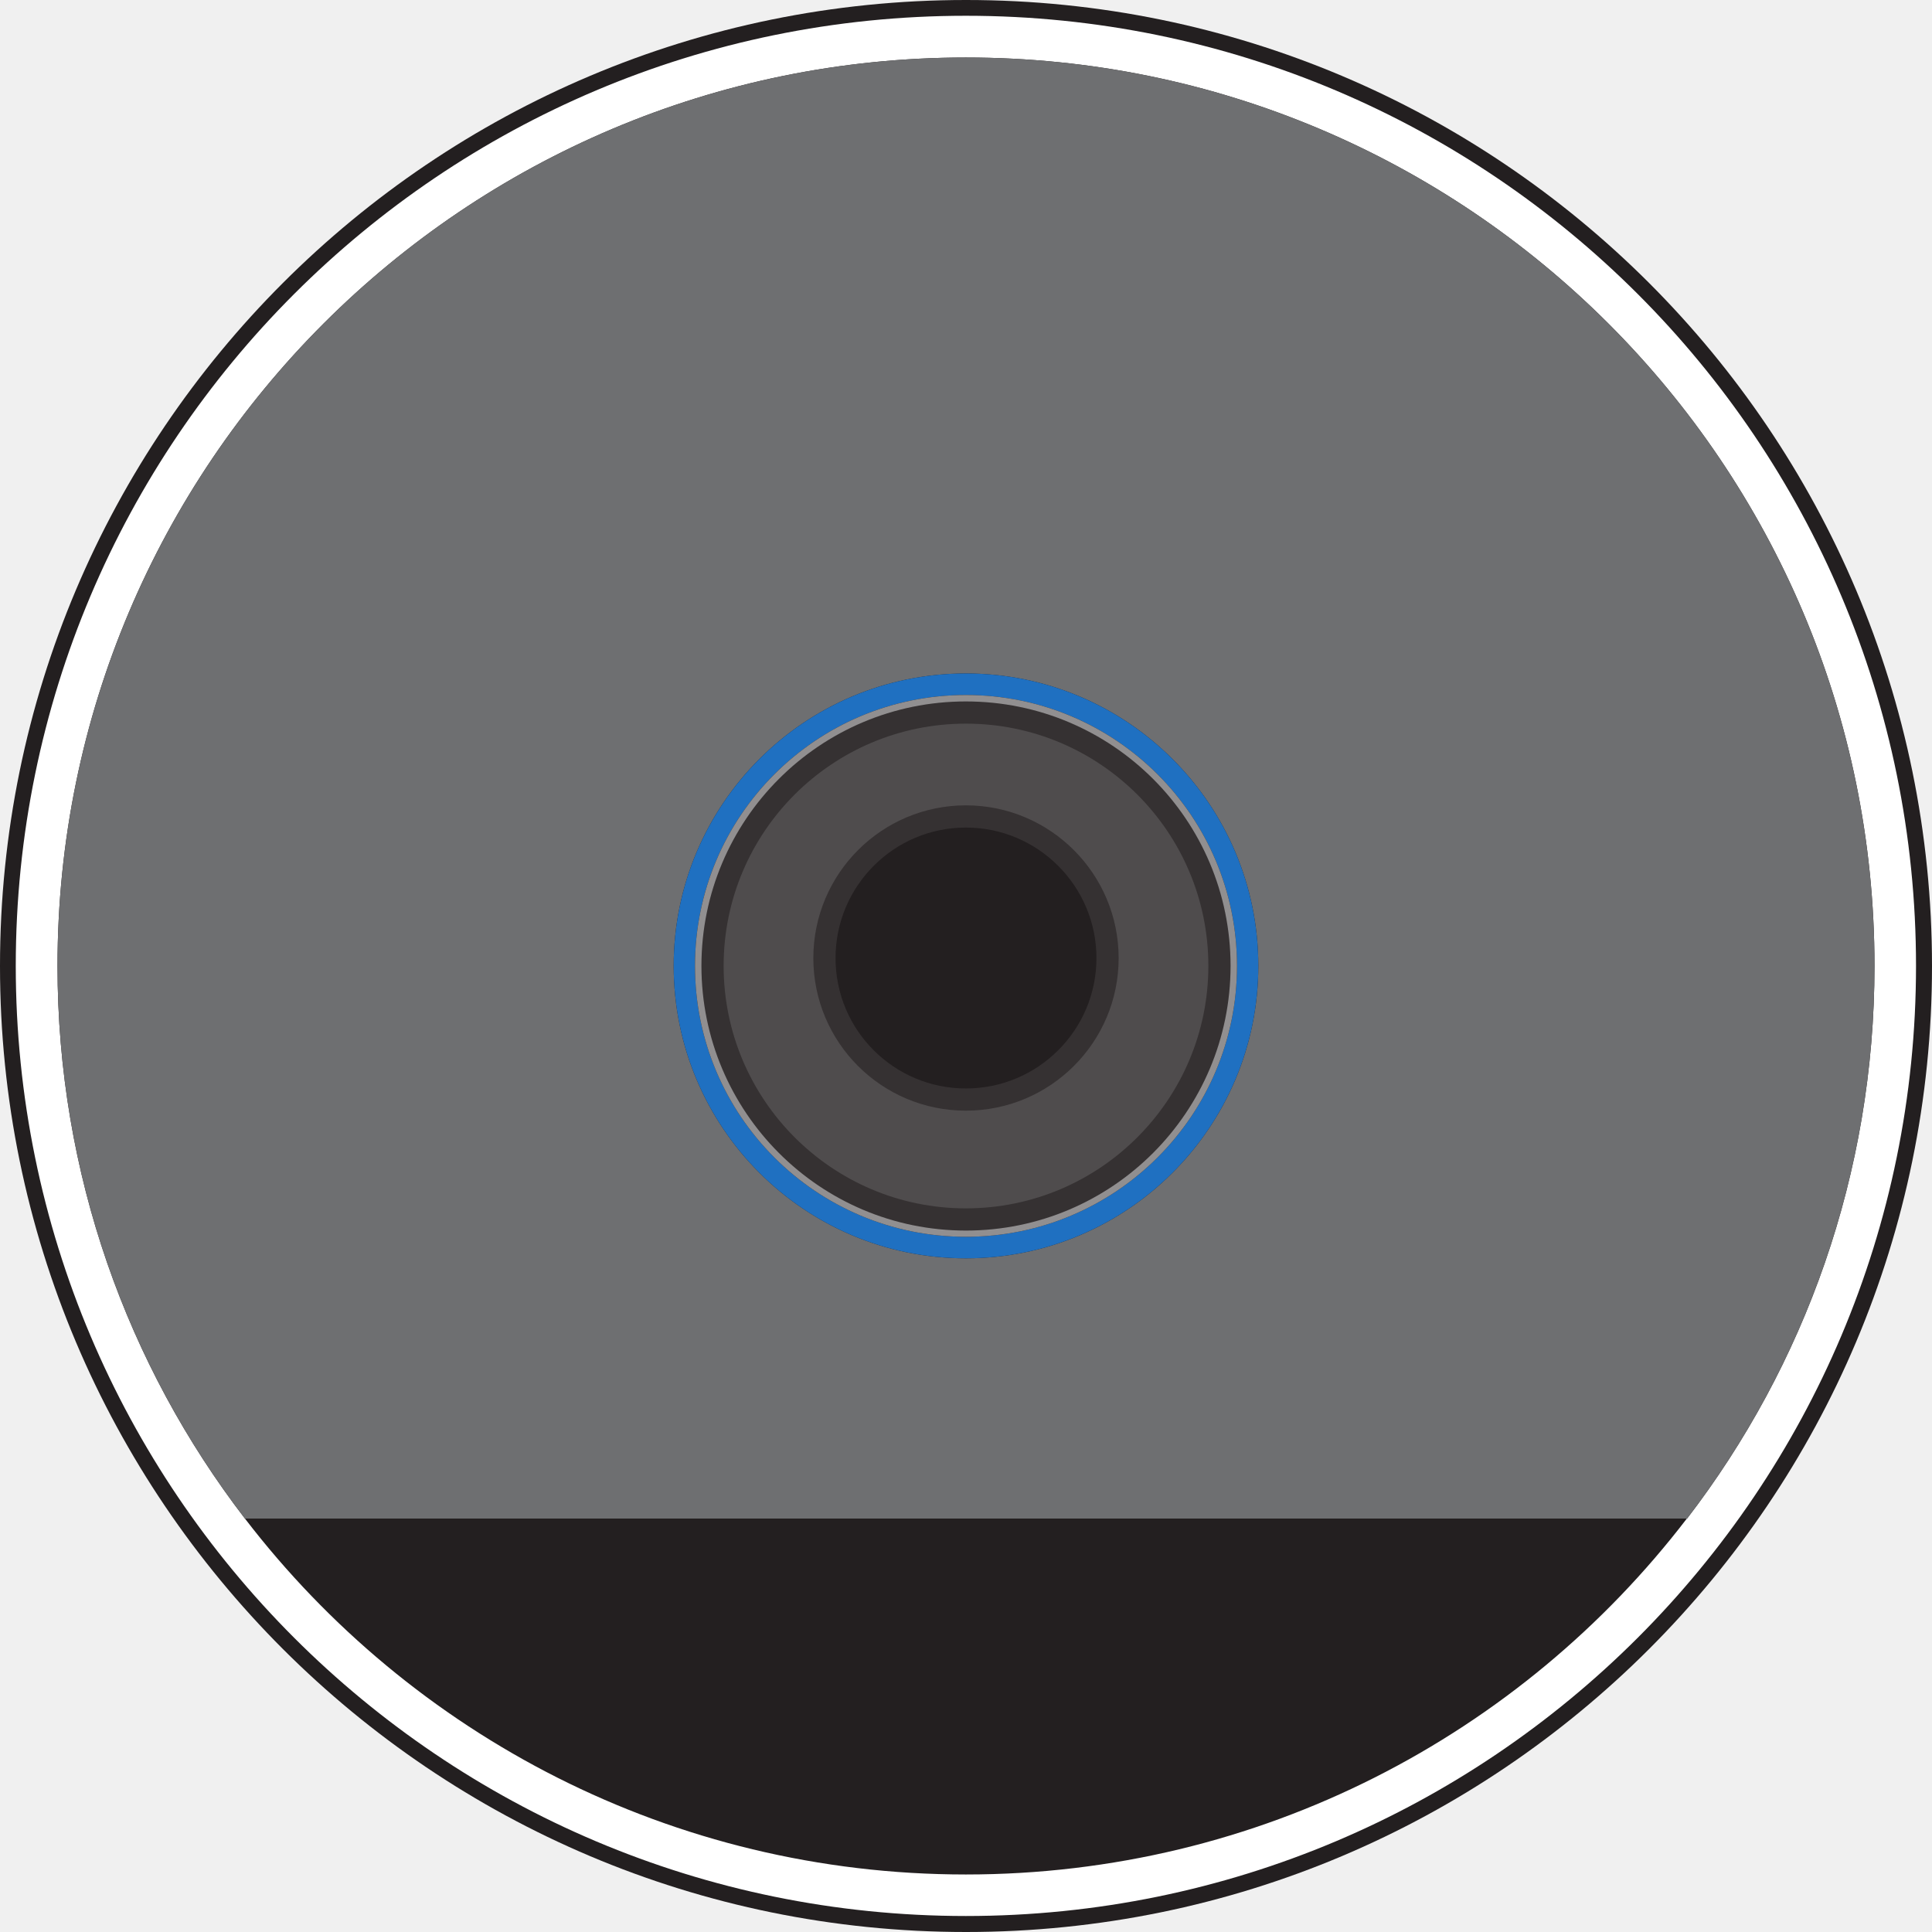
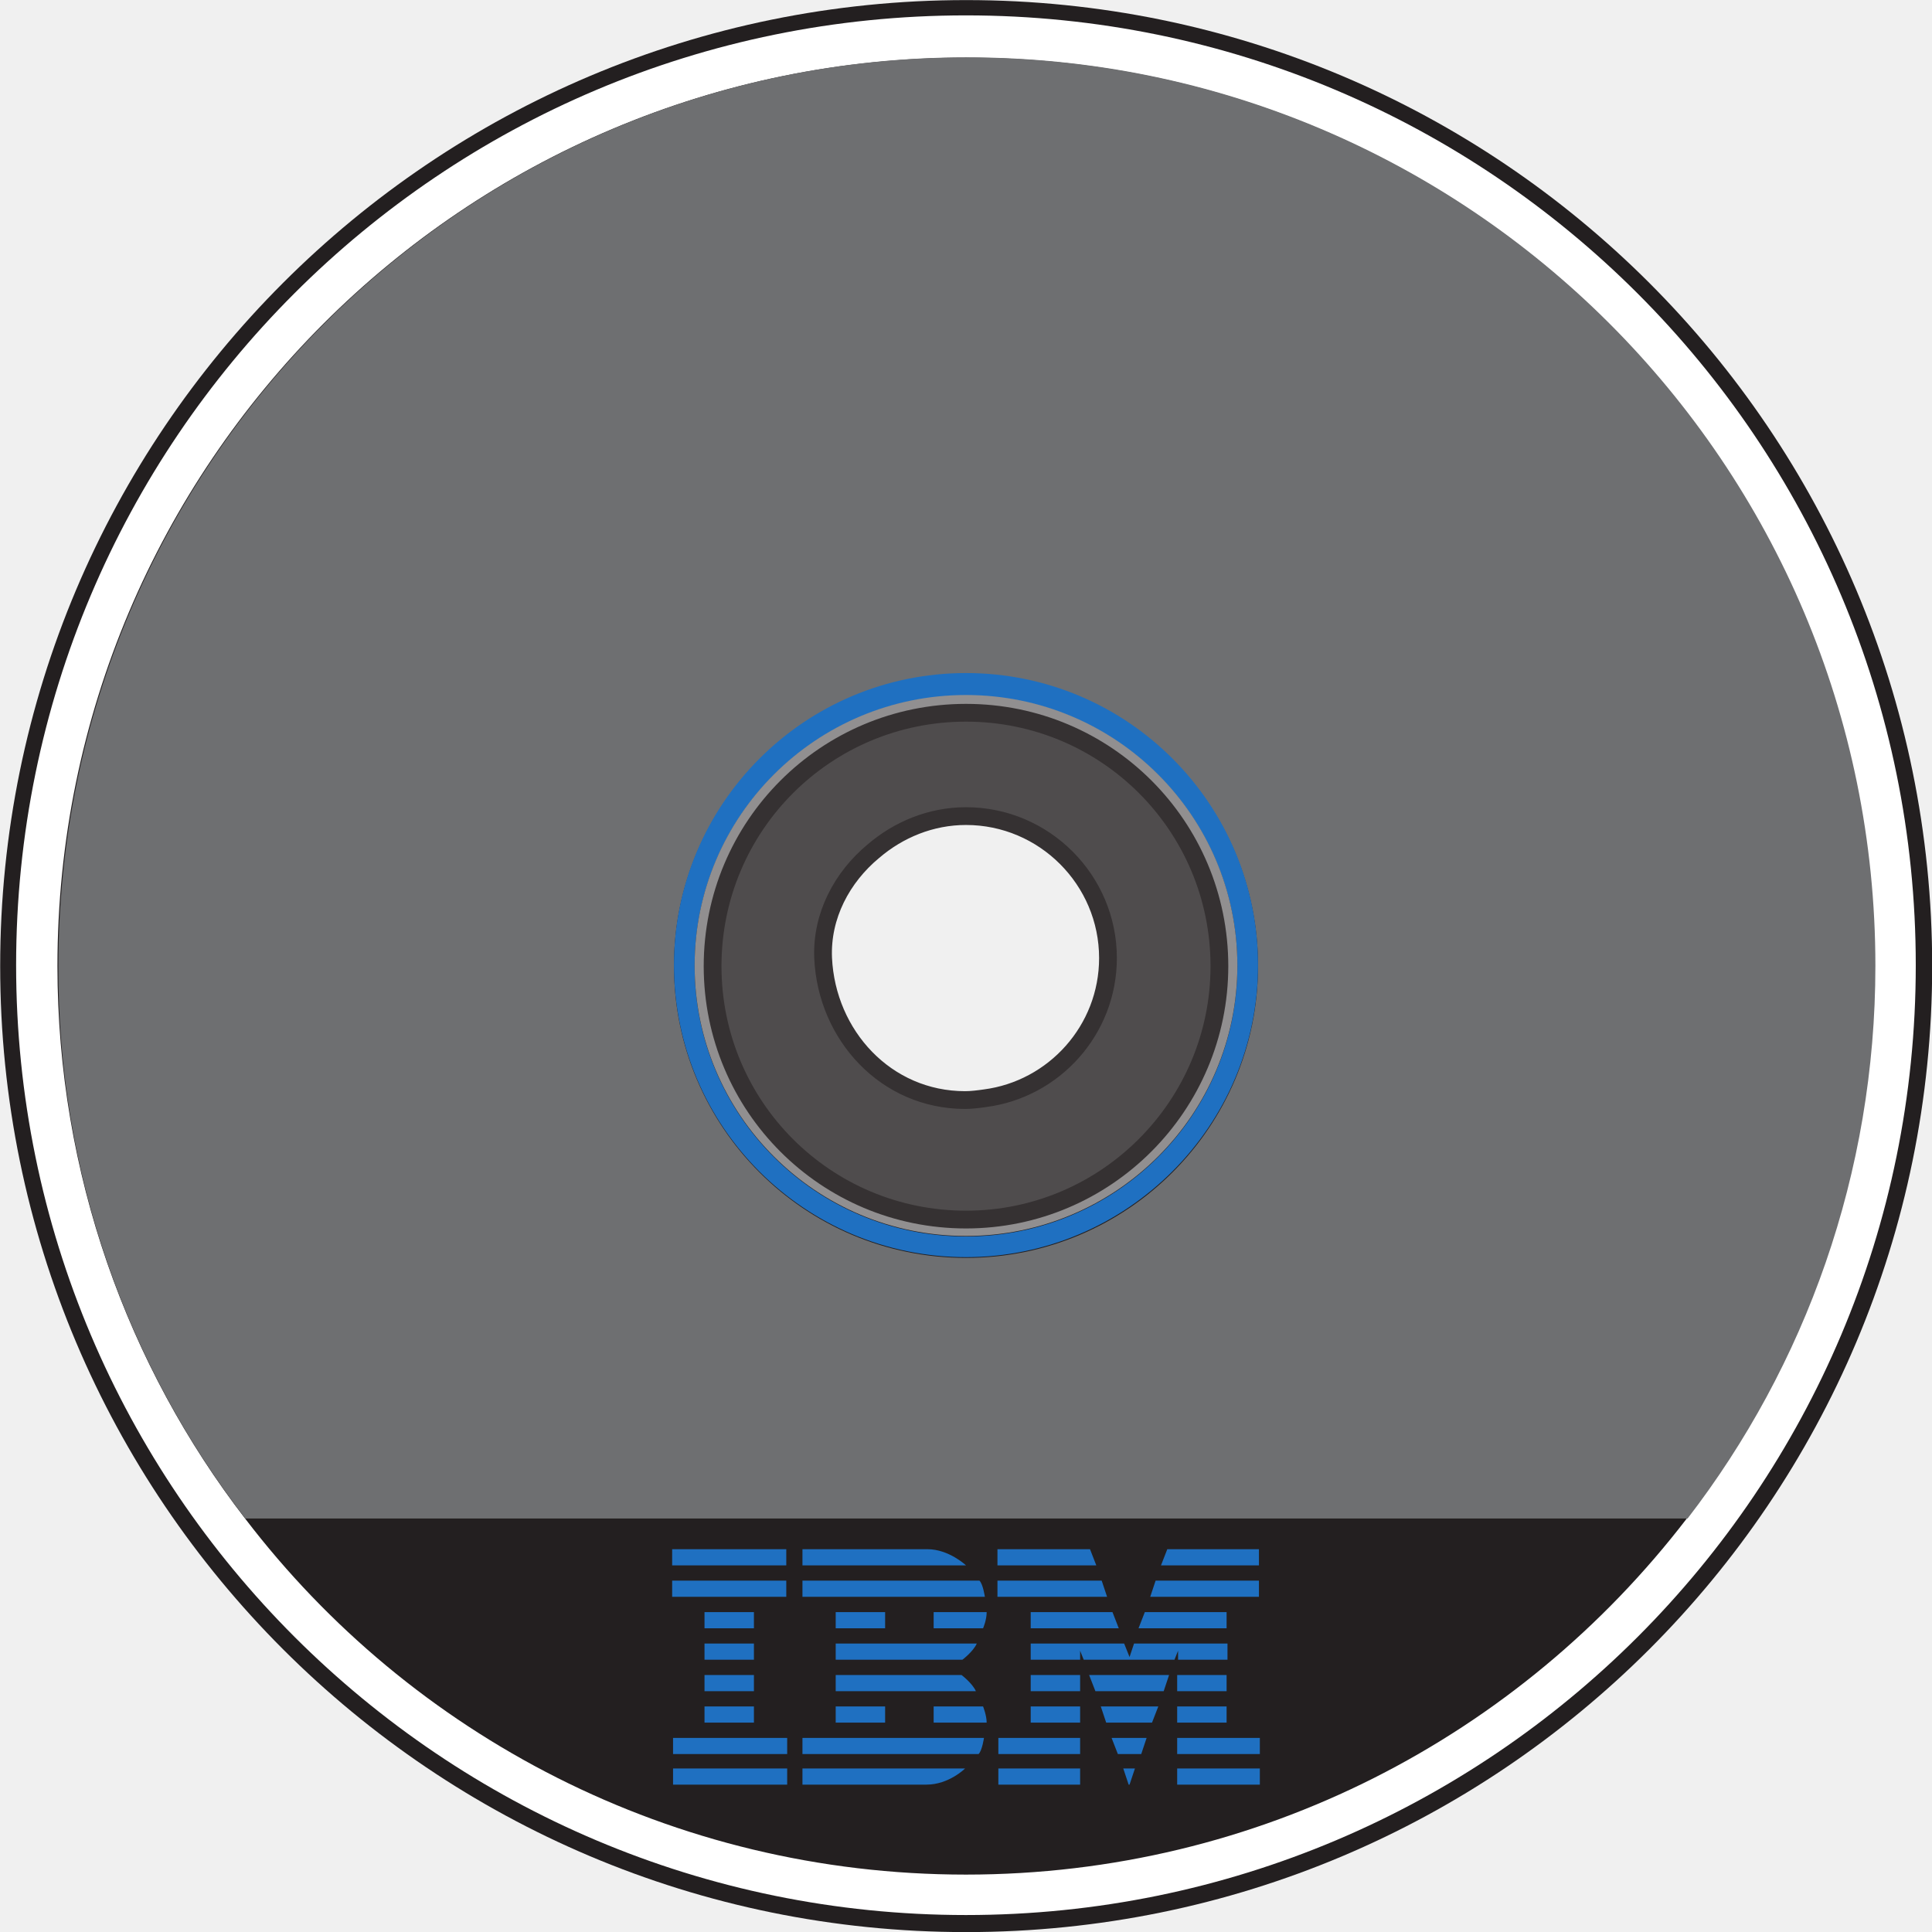
- <svg xmlns="http://www.w3.org/2000/svg" viewBox="0 0 215.025 215.025" height="215.025" width="215.025" xml:space="preserve" version="1.1" id="svg2">
-   <defs id="defs6">
-     <clipPath id="clipPath16" clipPathUnits="userSpaceOnUse">
-       <path id="path18" d="m 0,172.02 172.02,0 L 172.02,0 0,0 0,172.02 Z" />
-     </clipPath>
-     <pattern y="0" x="0" height="6" width="6" patternUnits="userSpaceOnUse" id="EMFhbasepattern" />
-   </defs>
-   <g transform="matrix(1.25,0,0,-1.25,0,215.025)" id="g10">
-     <g id="g12">
-       <g clip-path="url(#clipPath16)" id="g14">
-         <g transform="translate(172.0199,86.0099)" id="g20">
-           <path id="path22" style="fill:#231f20;fill-opacity:1;fill-rule:nonzero;stroke:none" d="m 0,0 c 0,47.502 -38.508,86.01 -86.01,86.01 -47.502,0 -86.01,-38.508 -86.01,-86.01 0,-47.502 38.508,-86.01 86.01,-86.01 C -38.508,-86.01 0,-47.502 0,0" />
-         </g>
-         <g transform="translate(150.1937,36.812)" id="g24">
-           <path id="path26" style="fill:#ffffff;fill-opacity:1;fill-rule:nonzero;stroke:none" d="m 0,0 c -14.768,-19.276 -38.038,-31.691 -64.194,-31.691 -26.156,0 -49.405,12.415 -64.193,31.691 -10.459,13.622 -16.686,30.683 -16.686,49.208 0,44.68 36.219,80.879 80.879,80.879 44.681,0 80.9,-36.199 80.9,-80.879 C 16.706,30.683 10.478,13.622 0.02,0 L 0,0 Z m -64.194,133.804 c -46.716,0 -84.596,-37.879 -84.596,-84.596 0,-46.717 37.88,-84.596 84.596,-84.596 46.737,0 84.597,37.879 84.597,84.596 0,46.717 -37.86,84.596 -84.597,84.596" />
-         </g>
-         <g transform="translate(98.6134,45.4515)" id="g28" />
-         <g transform="translate(86.0001,59.9826)" id="g32">
-           <path id="path34" style="fill:#6e6f71;fill-opacity:1;fill-rule:nonzero;stroke:none" d="m 0,0 c -14.373,0 -26.017,11.664 -26.017,26.037 0,14.373 11.644,26.037 26.017,26.037 14.373,0 26.037,-11.664 26.037,-26.037 C 26.037,11.664 14.373,0 0,0 m 18.307,-23.171 45.906,0 c 10.459,13.622 16.686,30.684 16.686,49.208 0,44.681 -36.218,80.88 -80.899,80.88 -44.661,0 -80.88,-36.199 -80.88,-80.88 0,-18.524 6.228,-35.586 16.686,-49.208 l 43.337,0" />
-         </g>
-         <g transform="translate(86.0001,61.9003)" id="g36">
-           <path id="path38" style="fill:#1f70c1;fill-opacity:1;fill-rule:nonzero;stroke:none" d="m 0,0 c -13.325,0 -24.12,10.795 -24.12,24.12 0,13.325 10.795,24.119 24.12,24.119 13.325,0 24.139,-10.794 24.139,-24.119 C 24.139,10.795 13.325,0 0,0 m 0,50.157 c -14.373,0 -26.017,-11.665 -26.017,-26.037 0,-14.373 11.644,-26.038 26.017,-26.038 14.373,0 26.037,11.665 26.037,26.038 0,14.372 -11.664,26.037 -26.037,26.037" />
-         </g>
-         <g transform="translate(86.0001,63.4424)" id="g40">
-           <path id="path42" style="fill:#918f90;fill-opacity:1;fill-rule:nonzero;stroke:none" d="m 0,0 c -12.455,0 -22.558,10.122 -22.558,22.577 0,12.456 10.103,22.558 22.558,22.558 12.475,0 22.577,-10.102 22.577,-22.558 C 22.577,10.122 12.475,0 0,0 m 0,46.697 c -13.325,0 -24.12,-10.795 -24.12,-24.12 0,-13.325 10.795,-24.119 24.12,-24.119 13.325,0 24.139,10.794 24.139,24.119 0,13.325 -10.814,24.12 -24.139,24.12" />
-         </g>
-         <g transform="translate(86.0001,74.1182)" id="g44">
-           <path id="path46" style="fill:#4f4c4d;fill-opacity:1;fill-rule:nonzero;stroke:none" d="m 0,0 c -6.959,0 -12.594,5.635 -12.594,12.594 0,6.959 5.635,12.613 12.594,12.613 6.959,0 12.613,-5.654 12.613,-12.613 C 12.613,5.635 6.959,0 0,0 m 0,34.459 c -12.455,0 -22.558,-10.102 -22.558,-22.557 0,-12.455 10.103,-22.578 22.558,-22.578 12.475,0 22.577,10.123 22.577,22.578 0,12.455 -10.102,22.557 -22.577,22.557" />
-         </g>
-         <g transform="translate(86.0001,74.1182)" id="g48">
-           <path id="path50" style="fill:none;stroke:#353132;stroke-width:1.977;stroke-linecap:butt;stroke-linejoin:miter;stroke-miterlimit:10;stroke-dasharray:none;stroke-opacity:1" d="m 0,0 c -6.959,0 -12.594,5.635 -12.594,12.594 0,6.959 5.635,12.613 12.594,12.613 6.959,0 12.613,-5.654 12.613,-12.613 C 12.613,5.635 6.959,0 0,0 Z m 0,34.459 c -12.455,0 -22.558,-10.102 -22.558,-22.557 0,-12.455 10.103,-22.578 22.558,-22.578 12.475,0 22.577,10.123 22.577,22.578 0,12.455 -10.102,22.557 -22.577,22.557 z" />
-         </g>
-         <g transform="translate(120.2069,46.6753)" id="g52" />
-         <g transform="translate(96.6313,34.6915)" id="g56" />
-         <g transform="translate(57.4432,34.3568)" id="g60" />
-         <g transform="translate(66.1619,36.1176)" id="g64" />
-         <g transform="translate(73.8872,33.7205)" id="g68" />
-         <g transform="translate(95.358,34.037)" id="g72" />
-         <g transform="translate(84.9848,36.4939)" id="g76" />
-         <g transform="translate(110.4707,40.2041)" id="g80" />
-         <g transform="translate(103.1266,48.8373)" id="g84" />
+ <svg xmlns="http://www.w3.org/2000/svg" version="1.1" baseProfile="tiny" id="svg2" x="0px" y="0px" viewBox="-197 290 215 215" xml:space="preserve">
+   <rect x="-197" y="290" fill="none" width="215" height="215" />
+   <g>
+     <g id="g14">
+       <g id="g20" transform="translate(172.0199,86.0099)">
+         <path fill="#231F20" d="M-261.5,204c-59.4,0-107.5,48.1-107.5,107.5S-320.9,419-261.5,419S-154,370.9-154,311.5     S-202.1,204-261.5,204z M-261.7,326.4c-8.8,0-15.4-7.2-15.8-15.8c-0.4-8.5,7.5-15.8,15.8-15.8c8.8,0,15.4,7.2,15.8,15.8     C-245.6,319.1-253.4,326.4-261.7,326.4z" />
      </g>
+       <g id="g24" transform="translate(150.1937,36.812)">
+         <path id="path26" fill="#FFFFFF" d="M-159.5,422.2c-18.5,24.1-47.5,39.6-80.2,39.6s-61.8-15.5-80.2-39.6     c-13.1-17-20.9-38.4-20.9-61.5c0-55.9,45.3-101.1,101.1-101.1c55.9,0,101.1,45.2,101.1,101.1     C-138.6,383.8-146.4,405.1-159.5,422.2L-159.5,422.2z M-239.7,254.9c-58.4,0-105.7,47.3-105.7,105.7s47.4,105.7,105.7,105.7     c58.4,0,105.7-47.3,105.7-105.7S-181.3,254.9-239.7,254.9" />
+       </g>
+       <g id="g32" transform="translate(86.0001,59.9826)">
+         <path id="path34" fill="#6E6F71" d="M-175.5,370c-18,0-32.5-14.6-32.5-32.5s14.6-32.5,32.5-32.5s32.5,14.6,32.5,32.5     S-157.5,370-175.5,370 M-255.7,399h160.5c13.1-17,20.9-38.4,20.9-61.5c0-55.9-45.3-101.1-101.1-101.1     c-55.8,0-101.1,45.2-101.1,101.1C-276.6,360.6-268.8,382-255.7,399" />
+       </g>
+       <g id="g36" transform="translate(86.0001,61.9003)">
+         <path id="path38" fill="#1F70C1" d="M-175.5,365.7c-16.7,0-30.2-13.5-30.2-30.1s13.5-30.1,30.2-30.1s30.2,13.5,30.2,30.1     S-158.8,365.7-175.5,365.7 M-175.5,303c-18,0-32.5,14.6-32.5,32.5c0,18,14.6,32.5,32.5,32.5s32.5-14.6,32.5-32.5     C-143,317.6-157.5,303-175.5,303" />
+       </g>
+       <g id="g40" transform="translate(86.0001,63.4424)">
+         <path id="path42" fill="#918F90" d="M-175.5,362.3c-15.6,0-28.2-12.7-28.2-28.2c0-15.6,12.6-28.2,28.2-28.2     c15.6,0,28.2,12.6,28.2,28.2C-147.3,349.6-159.9,362.3-175.5,362.3 M-175.5,303.9c-16.7,0-30.2,13.5-30.2,30.1     s13.5,30.1,30.2,30.1s30.2-13.5,30.2-30.1S-158.8,303.9-175.5,303.9" />
+       </g>
+       <g id="g44" transform="translate(86.0001,74.1182)">
+         <path fill="#4F4C4D" d="M-175.5,295.2c-15.6,0-28.2,12.6-28.2,28.2c0,15.6,12.6,28.2,28.2,28.2c15.6,0,28.2-12.7,28.2-28.2     C-147.3,307.8-159.9,295.2-175.5,295.2z M-173.4,338.1c-0.7,0.1-1.5,0.2-2.2,0.2c-8.8,0-15.4-7.2-15.8-15.8     c-0.2-4.7,2.1-9,5.6-11.9c2.8-2.4,6.4-3.9,10.3-3.9c8.7,0,15.8,7.1,15.8,15.8C-159.7,330.5-165.7,337.1-173.4,338.1z" />
+       </g>
+       <g id="g48" transform="translate(86.0001,74.1182)">
+         <path fill="none" stroke="#353132" stroke-width="1.977" stroke-miterlimit="10" d="M-175.5,295.2c-15.6,0-28.2,12.6-28.2,28.2     c0,15.6,12.6,28.2,28.2,28.2c15.6,0,28.2-12.7,28.2-28.2C-147.3,307.8-159.9,295.2-175.5,295.2z M-173.4,338.1     c-0.7,0.1-1.5,0.2-2.2,0.2c-8.8,0-15.4-7.2-15.8-15.8c-0.2-4.7,2.1-9,5.6-11.9c2.8-2.4,6.4-3.9,10.3-3.9     c8.7,0,15.8,7.1,15.8,15.8C-159.7,330.5-165.7,337.1-173.4,338.1z" />
+       </g>
+       <g id="g52" transform="translate(120.2069,46.6753)">
+ 		</g>
+       <g id="g56" transform="translate(96.6313,34.6915)">
+ 		</g>
+       <g id="g60" transform="translate(57.4432,34.3568)">
+ 		</g>
+       <g id="g64" transform="translate(66.1619,36.1176)">
+ 		</g>
+       <g id="g68" transform="translate(73.8872,33.7205)">
+ 		</g>
+       <g id="g72" transform="translate(95.358,34.037)">
+ 		</g>
+       <g id="g76" transform="translate(84.9848,36.4939)">
+ 		</g>
+       <g id="g80" transform="translate(110.4707,40.2041)">
+ 		</g>
+       <g id="g84" transform="translate(103.1266,48.8373)">
+ 		</g>
    </g>
+     <path id="path4059" fill="#1F70C1" d="M-122.2,462.4v1.8h12.7v-1.8H-122.2z M-107.7,462.4v1.8   h18.2c0,0-1.9-1.8-4.3-1.8H-107.7z M-86,462.4v1.8h11l-0.7-1.8H-86z M-67.1,462.4l-0.7,1.8h10.9v-1.8H-67.1L-67.1,462.4z    M-122.2,465.9v1.8h12.7v-1.8H-122.2z M-107.7,465.9v1.8h20.3c0,0-0.2-1.4-0.6-1.8H-107.7z M-86,465.9v1.8h12.2l-0.6-1.8L-86,465.9   L-86,465.9z M-68.4,465.9l-0.6,1.8h12.1v-1.8L-68.4,465.9L-68.4,465.9z M-118.6,469.4v1.8h5.5v-1.8H-118.6z M-104,469.4v1.8h5.5   v-1.8H-104z M-93.1,469.4v1.8h5.5c0,0,0.4-0.9,0.4-1.8H-93.1z M-82.3,469.4v1.8h9.8l-0.7-1.8H-82.3z M-69.6,469.4l-0.7,1.8h9.8   v-1.8H-69.6z M-118.6,472.9v1.8h5.5v-1.8H-118.6z M-104,472.9v1.8h14.1c0,0,1.2-0.9,1.6-1.8H-104L-104,472.9z M-82.3,472.9v1.8h5.5   v-1l0.4,1h10.1l0.4-1v1h5.5v-1.8h-10.4l-0.5,1.5l-0.6-1.5H-82.3L-82.3,472.9z M-118.6,476.4v1.8h5.5v-1.8H-118.6z M-104,476.4v1.8   h15.6c-0.4-0.9-1.6-1.8-1.6-1.8H-104L-104,476.4z M-82.3,476.4v1.8h5.5v-1.8H-82.3z M-75.8,476.4l0.7,1.8h7.6l0.6-1.8H-75.8z    M-66,476.4v1.8h5.5v-1.8H-66z M-118.6,479.9v1.8h5.5v-1.8H-118.6z M-104,479.9v1.8h5.5v-1.8H-104z M-93.1,479.9v1.8h5.9   c0-0.8-0.4-1.8-0.4-1.8H-93.1z M-82.3,479.9v1.8h5.5v-1.8H-82.3z M-74.5,479.9l0.6,1.8h5.1l0.7-1.8H-74.5z M-66,479.9v1.8h5.5v-1.8   H-66z M-122.1,483.4v1.8h12.7v-1.8H-122.1L-122.1,483.4z M-107.7,483.4v1.8h19.6c0.4-0.4,0.6-1.8,0.6-1.8H-107.7L-107.7,483.4z    M-85.9,483.4v1.8h9.1v-1.8H-85.9z M-73.3,483.4l0.7,1.8h2.6l0.6-1.8H-73.3z M-66,483.4v1.8h9.2v-1.8H-66z M-122.1,486.8v1.8h12.7   v-1.8H-122.1L-122.1,486.8z M-107.7,486.8v1.8h13.8c2.5,0,4.3-1.8,4.3-1.8H-107.7L-107.7,486.8z M-85.9,486.8v1.8h9.1v-1.8H-85.9z    M-72,486.8l0.6,1.8l0.1,0l0.6-1.8L-72,486.8L-72,486.8L-72,486.8z M-66,486.8v1.8h9.2v-1.8H-66L-66,486.8z" />
  </g>
-   <path id="path3402" d="m 117.364,200.841 0,0 0,0 z" style="fill:#d40000;fill-opacity:1;fill-rule:nonzero;stroke:none" />
-   <path id="path3404" d="m 117.364,199.557 0,0 0,0 z" style="fill:#d40000;fill-opacity:1;fill-rule:nonzero;stroke:none" />
-   <path id="path3406" d="m 117.364,198.293 0,0 0,0 z" style="fill:#d40000;fill-opacity:1;fill-rule:nonzero;stroke:none" />
-   <path id="path3408" d="m 117.364,198.925 0,0 0,0 z" style="fill:#d40000;fill-opacity:1;fill-rule:nonzero;stroke:none" />
-   <path id="path3410" d="m 117.364,201.473 0,0 0,0 z" style="fill:#d40000;fill-opacity:1;fill-rule:nonzero;stroke:none" />
-   <path id="path3412" d="m 117.364,200.189 0,0 0,0 z" style="fill:#d40000;fill-opacity:1;fill-rule:nonzero;stroke:none" />
-   <path id="path3414" d="m 117.364,197.661 0,0 0,0 z" style="fill:#d40000;fill-opacity:1;fill-rule:nonzero;stroke:none" />
</svg>
